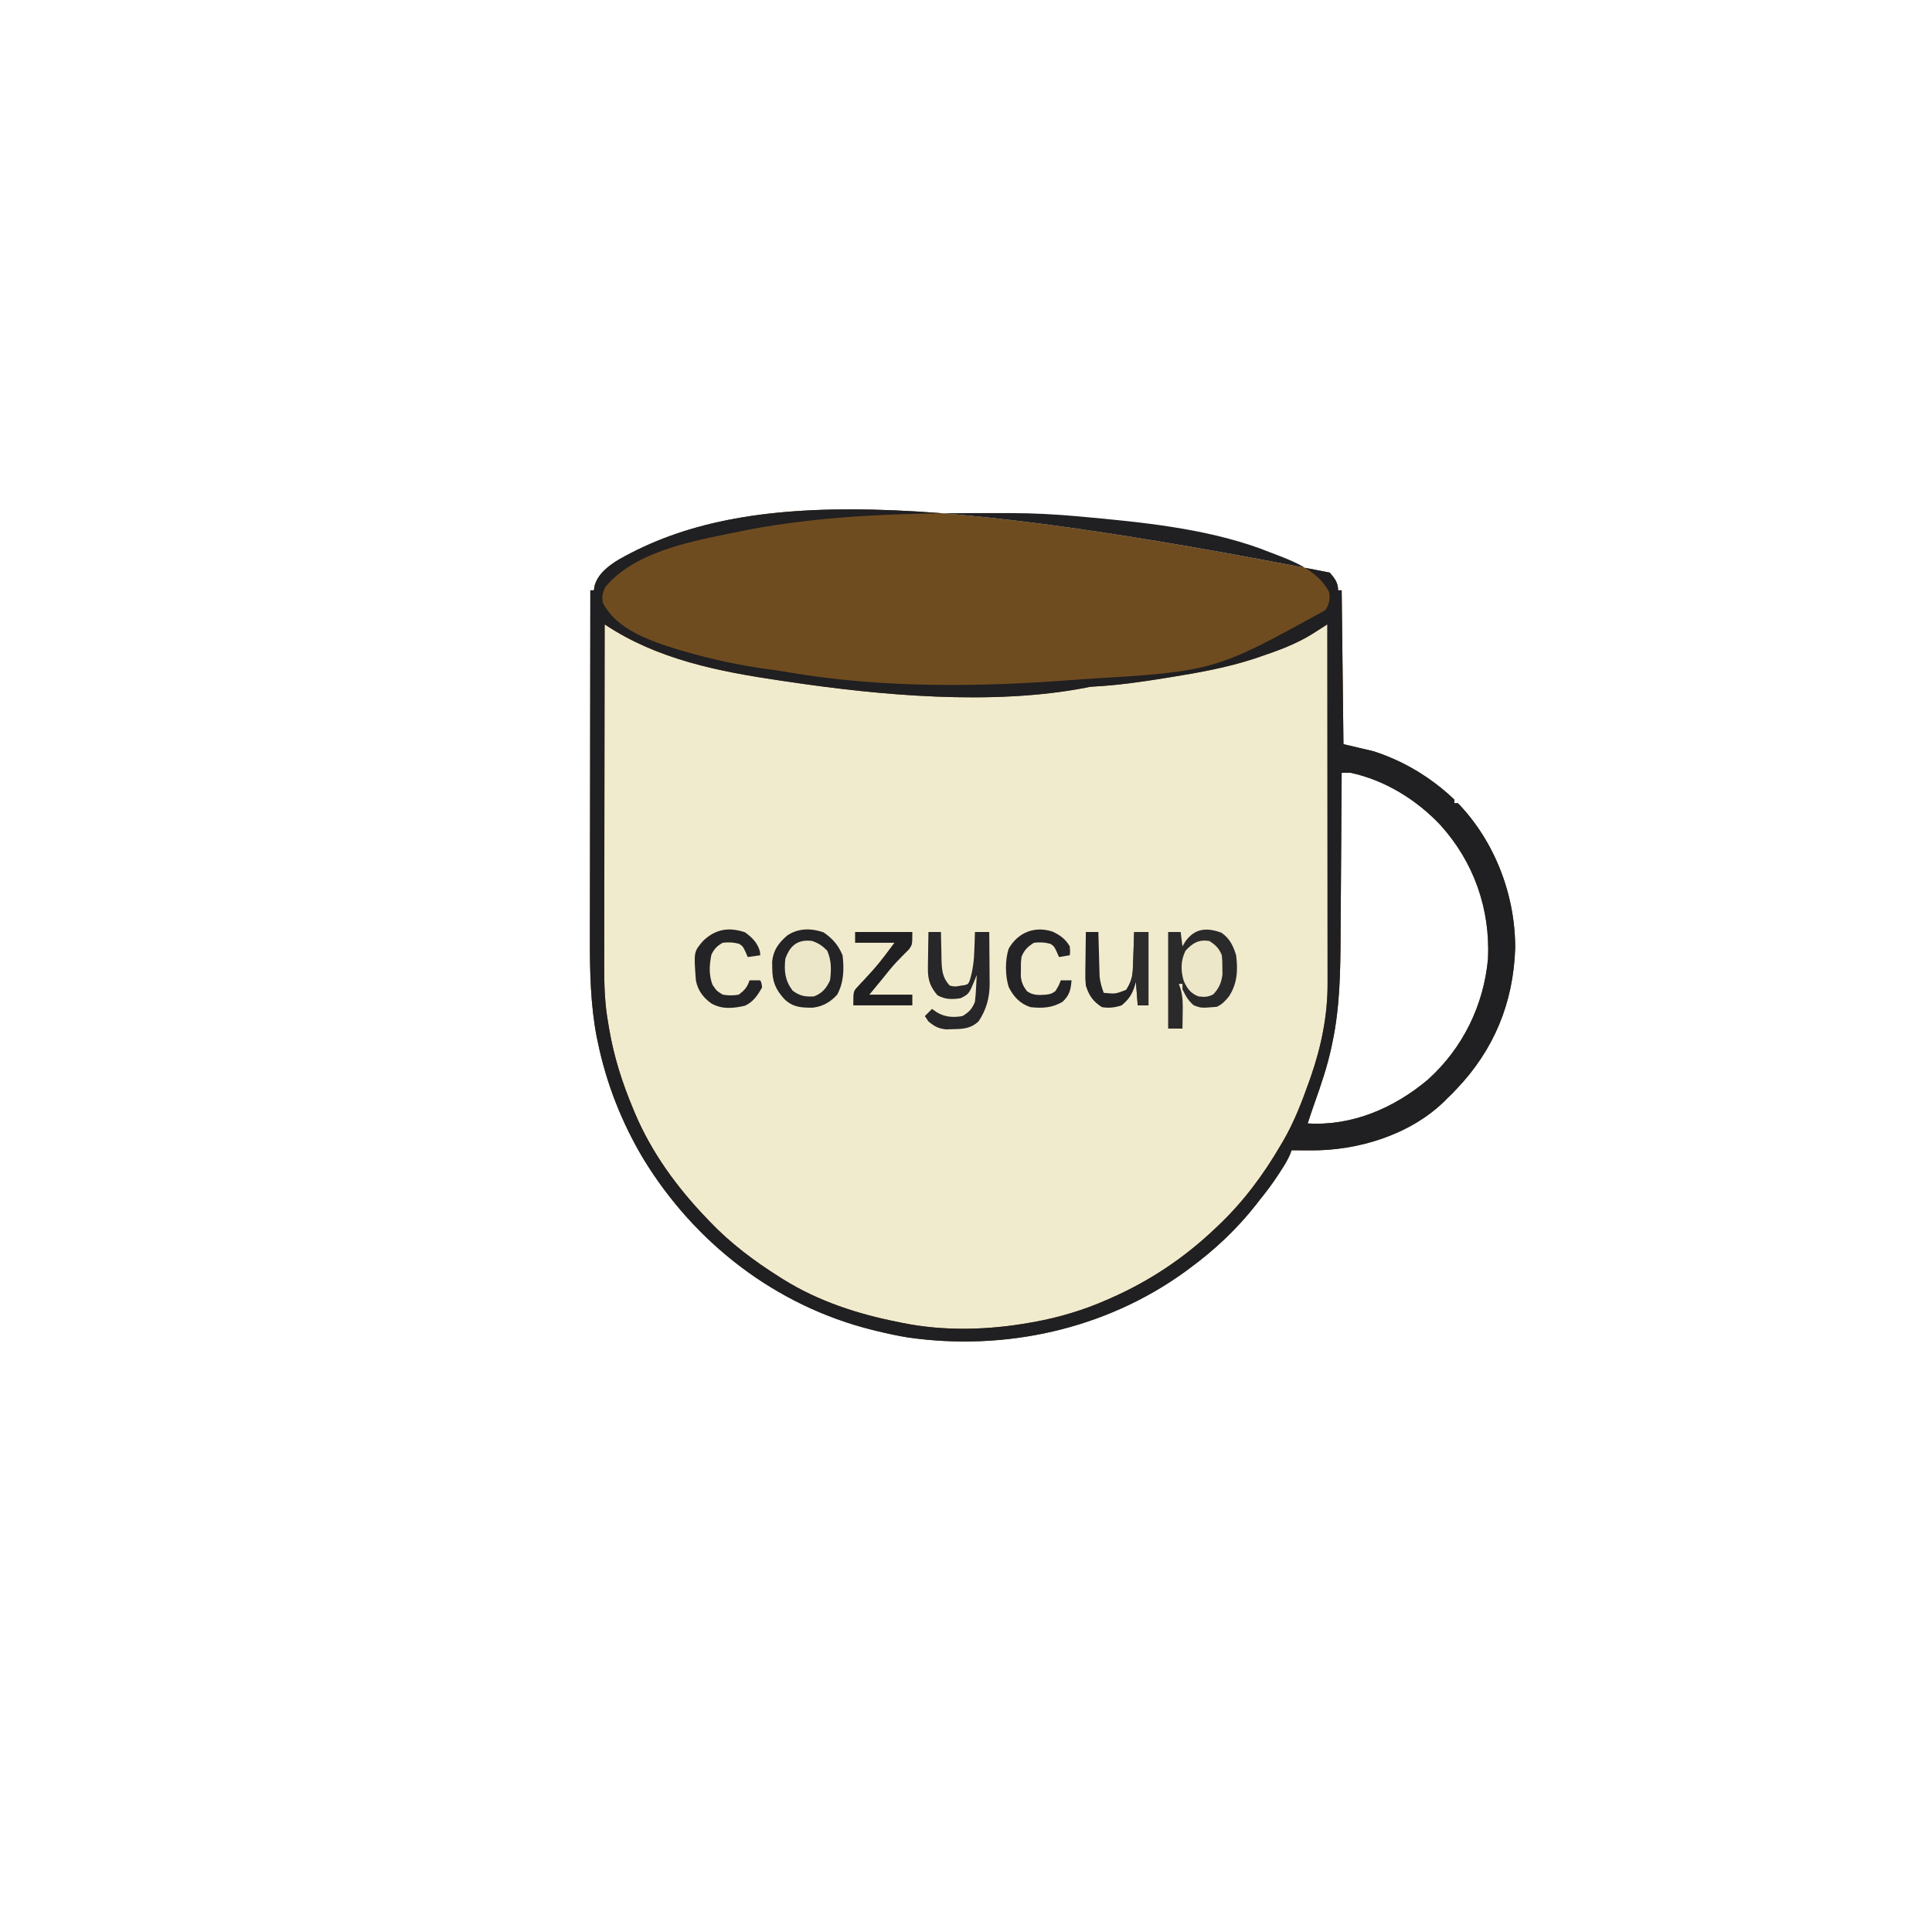
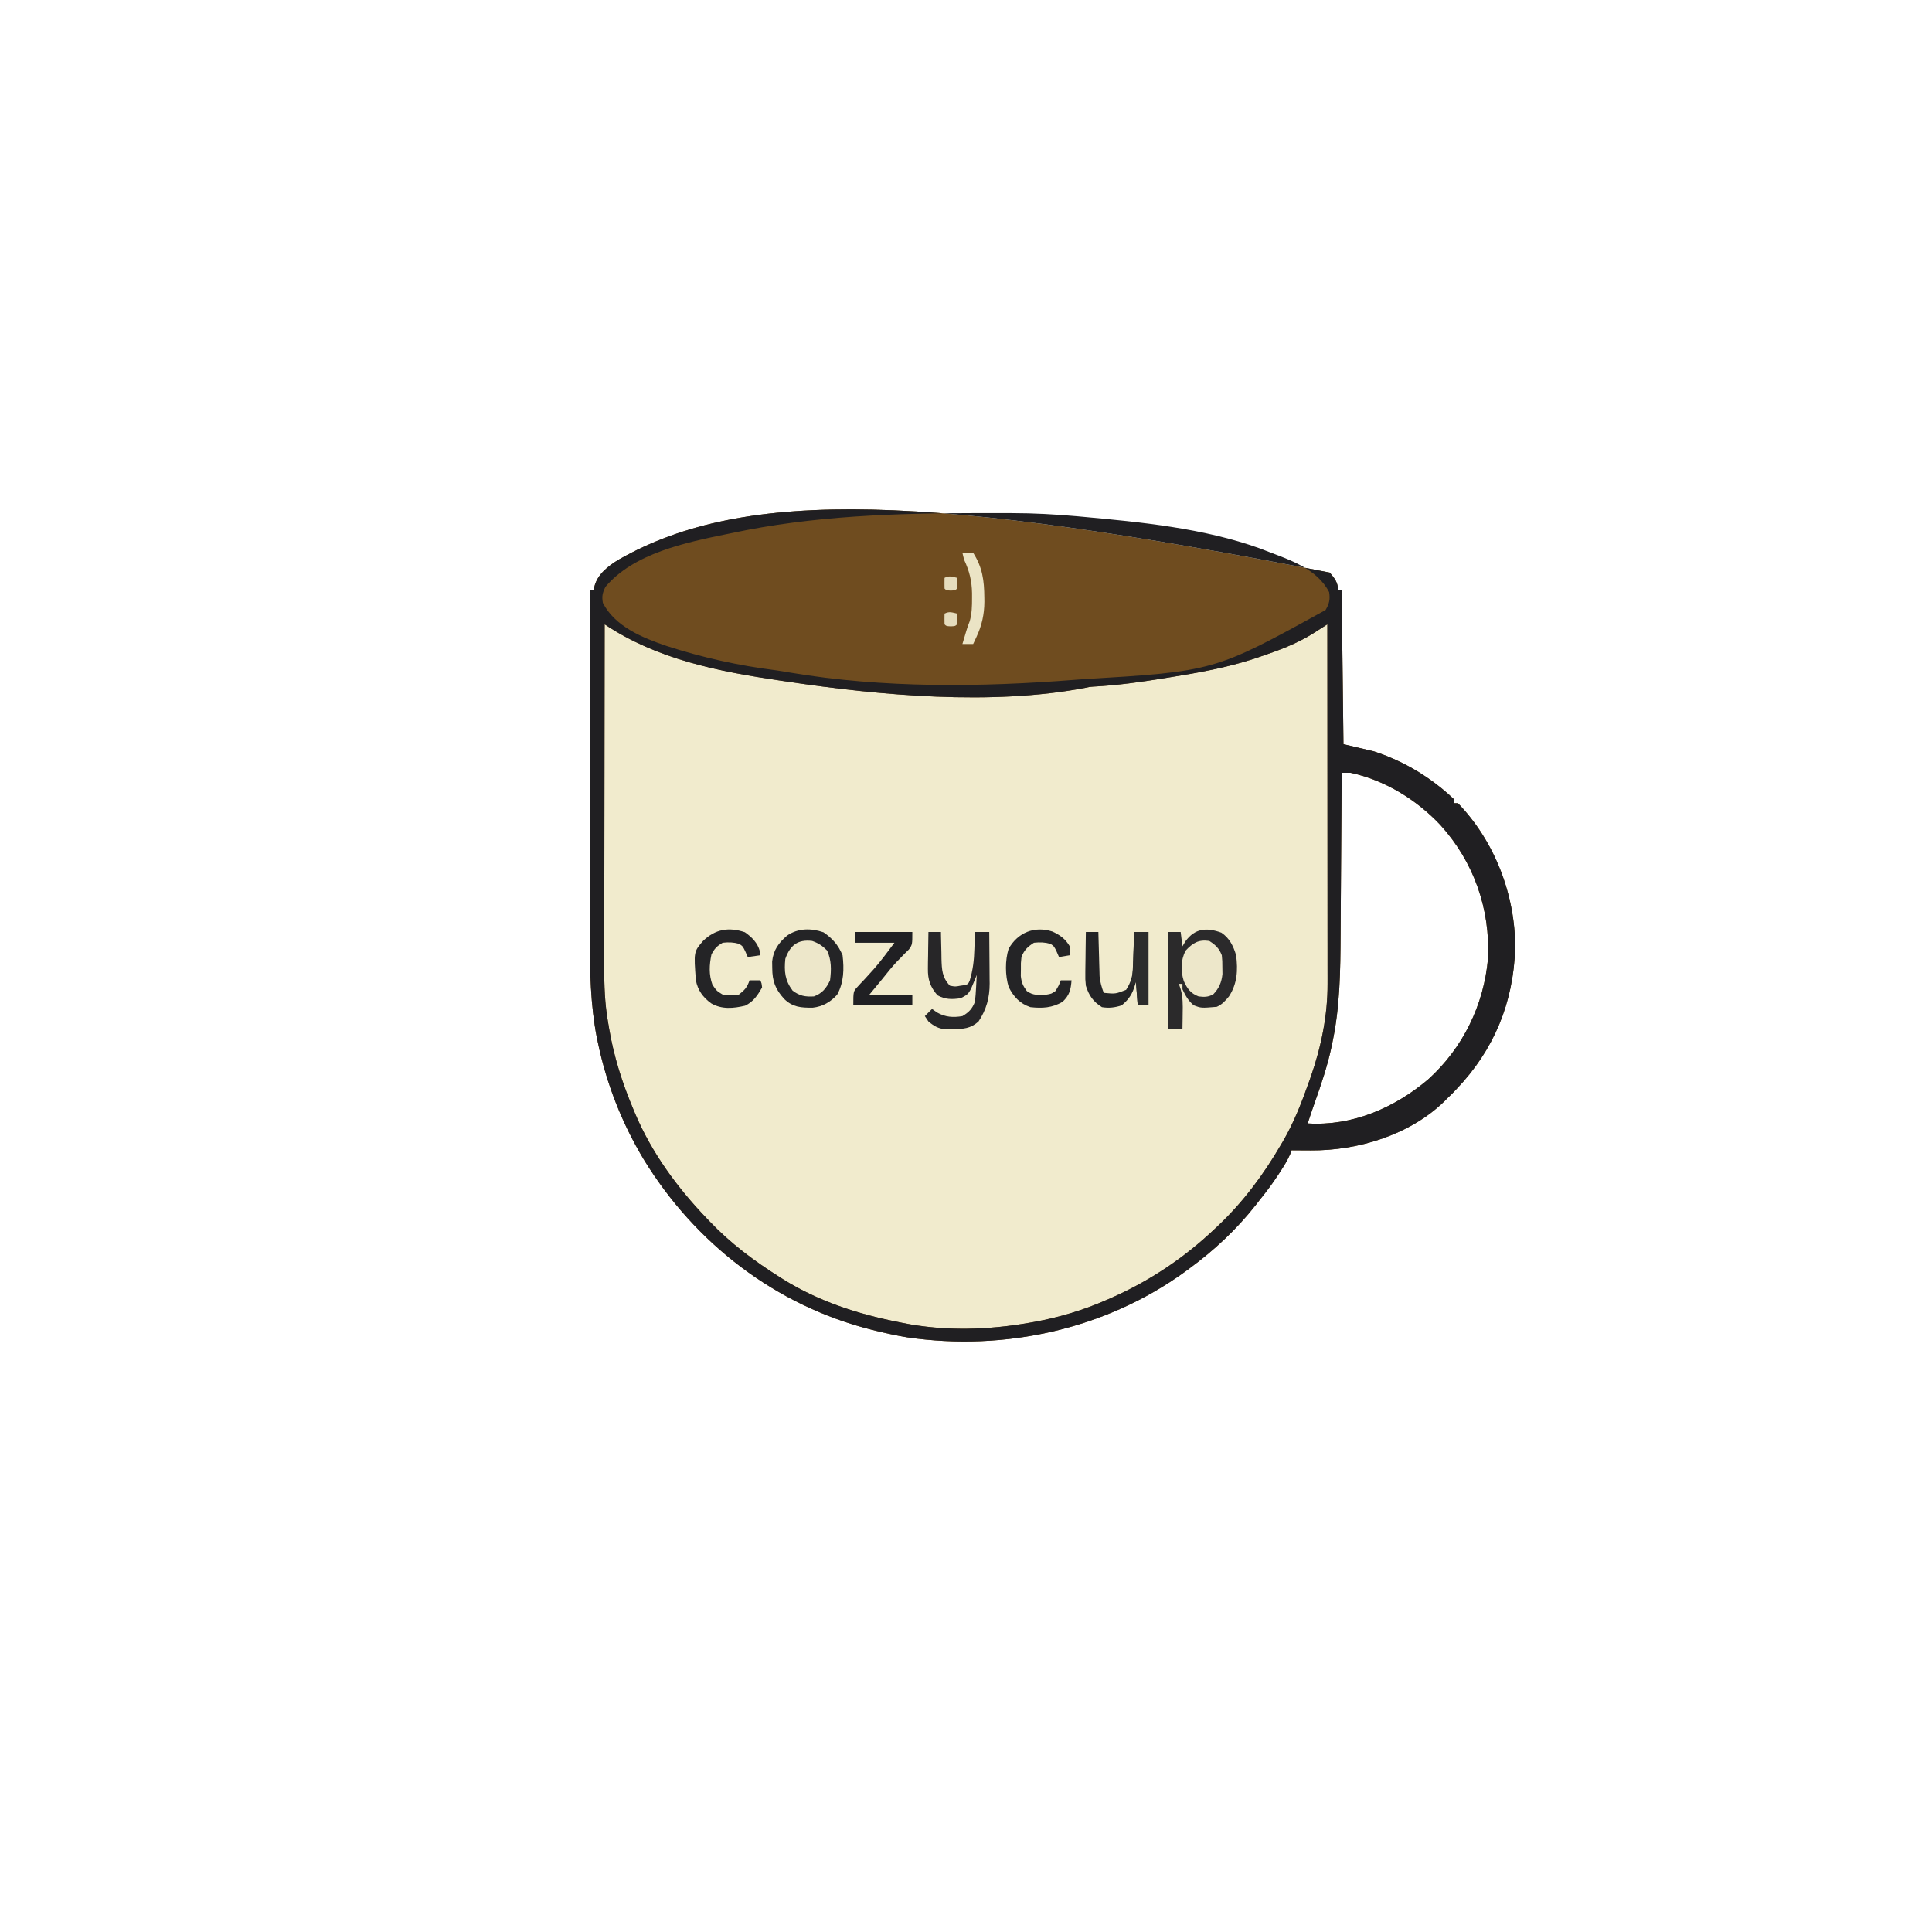
<svg xmlns="http://www.w3.org/2000/svg" version="1.1" width="1080" height="1080">
  <path d="M0 0 C2.759 3.186 4.664 5.635 4.664 9.922 C5.324 9.922 5.984 9.922 6.664 9.922 C6.994 38.302 7.324 66.682 7.664 95.922 C13.274 97.242 18.884 98.562 24.664 99.922 C27.999 101.05 31.095 102.145 34.289 103.547 C35.074 103.885 35.859 104.224 36.668 104.573 C48.609 109.922 60.237 117.828 69.664 126.922 C69.664 127.582 69.664 128.242 69.664 128.922 C70.324 128.922 70.984 128.922 71.664 128.922 C92.314 150.314 103.754 180.359 103.664 209.922 C102.667 240.488 91.825 266.844 70.664 288.922 C69.839 289.788 69.014 290.654 68.164 291.547 C67.339 292.331 66.514 293.114 65.664 293.922 C64.856 294.757 64.856 294.757 64.031 295.609 C44.711 314.399 15.623 323.208 -10.773 322.984 C-11.791 322.98 -12.809 322.975 -13.857 322.971 C-16.35 322.959 -18.843 322.943 -21.336 322.922 C-21.58 323.608 -21.823 324.293 -22.074 325 C-23.566 328.454 -25.475 331.532 -27.523 334.672 C-27.926 335.292 -28.328 335.911 -28.742 336.55 C-32.025 341.555 -35.553 346.283 -39.336 350.922 C-39.953 351.724 -40.571 352.525 -41.207 353.352 C-51.875 366.943 -64.423 378.723 -78.336 388.922 C-79.183 389.552 -80.03 390.183 -80.902 390.832 C-125.569 423.137 -181.737 435.364 -236.044 427.531 C-241.866 426.569 -247.605 425.321 -253.336 423.922 C-254.182 423.716 -255.028 423.51 -255.9 423.297 C-309.608 409.85 -354.78 374.985 -383.516 327.993 C-395.694 307.677 -404.336 285.743 -409.148 262.547 C-409.343 261.629 -409.538 260.711 -409.739 259.765 C-413.26 241.544 -413.633 222.888 -413.563 204.391 C-413.562 202.25 -413.563 200.108 -413.564 197.967 C-413.564 192.235 -413.553 186.503 -413.539 180.771 C-413.526 174.751 -413.525 168.73 -413.523 162.71 C-413.516 151.346 -413.5 139.982 -413.48 128.617 C-413.458 115.664 -413.447 102.711 -413.437 89.758 C-413.416 63.146 -413.381 36.534 -413.336 9.922 C-412.676 9.922 -412.016 9.922 -411.336 9.922 C-411.237 9.186 -411.137 8.45 -411.035 7.691 C-409.316 0.882 -403.269 -3.754 -397.481 -7.257 C-326.282 -47.831 -222.656 -43.609 0 0 Z M6.664 111.922 C6.661 112.487 6.657 113.053 6.654 113.635 C6.572 127.513 6.48 141.392 6.377 155.27 C6.327 161.982 6.281 168.693 6.242 175.405 C6.205 181.902 6.158 188.399 6.106 194.896 C6.088 197.355 6.073 199.813 6.061 202.272 C5.961 222.318 5.722 242.732 1.539 262.422 C1.332 263.433 1.124 264.443 0.911 265.484 C-1.376 276.033 -4.793 286.18 -8.419 296.332 C-9.78 300.177 -11.062 304.047 -12.336 307.922 C12.589 309.507 36.2 299.217 54.977 283.348 C74.413 265.804 86.142 241.793 88.477 215.734 C89.742 187.962 80.534 161.725 61.852 141.109 C48.572 127.001 30.779 115.977 11.664 111.922 C9.997 111.905 8.331 111.903 6.664 111.922 Z " fill="#F1EBCD" transform="translate(743.3359,320.0781)" />
  <path d="M0 0 C2.759 3.186 4.664 5.635 4.664 9.922 C5.324 9.922 5.984 9.922 6.664 9.922 C6.994 38.302 7.324 66.682 7.664 95.922 C13.274 97.242 18.884 98.562 24.664 99.922 C27.999 101.05 31.095 102.145 34.289 103.547 C35.074 103.885 35.859 104.224 36.668 104.573 C48.609 109.922 60.237 117.828 69.664 126.922 C69.664 127.582 69.664 128.242 69.664 128.922 C70.324 128.922 70.984 128.922 71.664 128.922 C92.314 150.314 103.754 180.359 103.664 209.922 C102.667 240.488 91.825 266.844 70.664 288.922 C69.839 289.788 69.014 290.654 68.164 291.547 C67.339 292.331 66.514 293.114 65.664 293.922 C64.856 294.757 64.856 294.757 64.031 295.609 C44.711 314.399 15.623 323.208 -10.773 322.984 C-11.791 322.98 -12.809 322.975 -13.857 322.971 C-16.35 322.959 -18.843 322.943 -21.336 322.922 C-21.58 323.608 -21.823 324.293 -22.074 325 C-23.566 328.454 -25.475 331.532 -27.523 334.672 C-27.926 335.292 -28.328 335.911 -28.742 336.55 C-32.025 341.555 -35.553 346.283 -39.336 350.922 C-39.953 351.724 -40.571 352.525 -41.207 353.352 C-51.875 366.943 -64.423 378.723 -78.336 388.922 C-79.183 389.552 -80.03 390.183 -80.902 390.832 C-125.569 423.137 -181.737 435.364 -236.044 427.531 C-241.866 426.569 -247.605 425.321 -253.336 423.922 C-254.182 423.716 -255.028 423.51 -255.9 423.297 C-309.608 409.85 -354.78 374.985 -383.516 327.993 C-395.694 307.677 -404.336 285.743 -409.148 262.547 C-409.343 261.629 -409.538 260.711 -409.739 259.765 C-413.26 241.544 -413.633 222.888 -413.563 204.391 C-413.562 202.25 -413.563 200.108 -413.564 197.967 C-413.564 192.235 -413.553 186.503 -413.539 180.771 C-413.526 174.751 -413.525 168.73 -413.523 162.71 C-413.516 151.346 -413.5 139.982 -413.48 128.617 C-413.458 115.664 -413.447 102.711 -413.437 89.758 C-413.416 63.146 -413.381 36.534 -413.336 9.922 C-412.676 9.922 -412.016 9.922 -411.336 9.922 C-411.237 9.186 -411.137 8.45 -411.035 7.691 C-409.316 0.882 -403.269 -3.754 -397.481 -7.257 C-326.282 -47.831 -222.656 -43.609 0 0 Z M-405.336 28.922 C-405.383 55.93 -405.418 82.939 -405.44 109.947 C-405.45 122.489 -405.464 135.03 -405.487 147.571 C-405.507 158.506 -405.52 169.442 -405.524 180.377 C-405.527 186.163 -405.533 191.949 -405.547 197.736 C-405.561 203.191 -405.565 208.646 -405.562 214.1 C-405.563 216.094 -405.567 218.088 -405.574 220.082 C-405.614 230.91 -405.271 241.238 -403.336 251.922 C-403.165 252.942 -402.993 253.963 -402.817 255.014 C-400.159 270.723 -395.491 285.253 -389.336 299.922 C-389.007 300.712 -388.679 301.502 -388.34 302.315 C-379.011 324.35 -364.828 343.727 -348.336 360.922 C-347.572 361.727 -347.572 361.727 -346.792 362.548 C-334.968 374.951 -321.816 384.808 -307.336 393.922 C-306.735 394.302 -306.134 394.682 -305.515 395.074 C-285.843 407.319 -263.953 414.465 -241.336 418.922 C-240.487 419.098 -239.639 419.275 -238.765 419.457 C-215.372 424.187 -190.544 423.438 -167.148 419.234 C-166.464 419.112 -165.779 418.991 -165.073 418.865 C-151.163 416.326 -137.723 412.315 -124.773 406.609 C-123.889 406.224 -123.005 405.839 -122.094 405.442 C-100.624 395.95 -81.365 383.097 -64.336 366.922 C-63.814 366.433 -63.292 365.943 -62.755 365.439 C-48.523 352.02 -37.169 336.795 -27.336 319.922 C-26.982 319.322 -26.628 318.723 -26.263 318.105 C-19.922 307.253 -15.498 295.756 -11.336 283.922 C-11.082 283.204 -10.828 282.485 -10.566 281.745 C-4.779 265.12 -1.151 247.501 -1.216 229.867 C-1.215 229.002 -1.214 228.137 -1.213 227.245 C-1.211 224.371 -1.217 221.497 -1.222 218.623 C-1.223 216.553 -1.223 214.482 -1.222 212.412 C-1.222 206.809 -1.228 201.207 -1.235 195.604 C-1.241 189.743 -1.241 183.881 -1.243 178.019 C-1.246 166.927 -1.254 155.835 -1.264 144.743 C-1.275 132.112 -1.281 119.481 -1.286 106.85 C-1.296 80.874 -1.314 54.898 -1.336 28.922 C-2.089 29.405 -2.843 29.888 -3.619 30.385 C-4.608 31.017 -5.597 31.65 -6.616 32.301 C-7.597 32.928 -8.577 33.556 -9.587 34.202 C-18.816 39.976 -28.939 43.637 -39.211 47.109 C-40.626 47.591 -40.626 47.591 -42.069 48.082 C-57.539 53.154 -73.423 55.974 -89.461 58.547 C-90.401 58.7 -91.341 58.853 -92.31 59.01 C-105.62 61.167 -118.86 63.045 -132.339 63.736 C-134.4 63.89 -134.4 63.89 -136.641 64.406 C-188.797 74.382 -251.144 68.711 -303.336 60.922 C-304.552 60.744 -305.769 60.566 -307.022 60.383 C-341.385 55.321 -376.038 48.581 -405.336 28.922 Z M6.664 111.922 C6.661 112.487 6.657 113.053 6.654 113.635 C6.572 127.513 6.48 141.392 6.377 155.27 C6.327 161.982 6.281 168.693 6.242 175.405 C6.205 181.902 6.158 188.399 6.106 194.896 C6.088 197.355 6.073 199.813 6.061 202.272 C5.961 222.318 5.722 242.732 1.539 262.422 C1.332 263.433 1.124 264.443 0.911 265.484 C-1.376 276.033 -4.793 286.18 -8.419 296.332 C-9.78 300.177 -11.062 304.047 -12.336 307.922 C12.589 309.507 36.2 299.217 54.977 283.348 C74.413 265.804 86.142 241.793 88.477 215.734 C89.742 187.962 80.534 161.725 61.852 141.109 C48.572 127.001 30.779 115.977 11.664 111.922 C9.997 111.905 8.331 111.903 6.664 111.922 Z " fill="#6F4C1F" transform="translate(743.3359,320.0781)" />
  <path d="M0 0 C2.759 3.186 4.664 5.635 4.664 9.922 C5.324 9.922 5.984 9.922 6.664 9.922 C6.994 38.302 7.324 66.682 7.664 95.922 C13.274 97.242 18.884 98.562 24.664 99.922 C27.999 101.05 31.095 102.145 34.289 103.547 C35.074 103.885 35.859 104.224 36.668 104.573 C48.609 109.922 60.237 117.828 69.664 126.922 C69.664 127.582 69.664 128.242 69.664 128.922 C70.324 128.922 70.984 128.922 71.664 128.922 C92.314 150.314 103.754 180.359 103.664 209.922 C102.667 240.488 91.825 266.844 70.664 288.922 C69.839 289.788 69.014 290.654 68.164 291.547 C67.339 292.331 66.514 293.114 65.664 293.922 C64.856 294.757 64.856 294.757 64.031 295.609 C44.711 314.399 15.623 323.208 -10.773 322.984 C-11.791 322.98 -12.809 322.975 -13.857 322.971 C-16.35 322.959 -18.843 322.943 -21.336 322.922 C-21.58 323.608 -21.823 324.293 -22.074 325 C-23.566 328.454 -25.475 331.532 -27.523 334.672 C-27.926 335.292 -28.328 335.911 -28.742 336.55 C-32.025 341.555 -35.553 346.283 -39.336 350.922 C-39.953 351.724 -40.571 352.525 -41.207 353.352 C-51.875 366.943 -64.423 378.723 -78.336 388.922 C-79.183 389.552 -80.03 390.183 -80.902 390.832 C-125.569 423.137 -181.737 435.364 -236.044 427.531 C-241.866 426.569 -247.605 425.321 -253.336 423.922 C-254.182 423.716 -255.028 423.51 -255.9 423.297 C-309.608 409.85 -354.78 374.985 -383.516 327.993 C-395.694 307.677 -404.336 285.743 -409.148 262.547 C-409.343 261.629 -409.538 260.711 -409.739 259.765 C-413.26 241.544 -413.633 222.888 -413.563 204.391 C-413.562 202.25 -413.563 200.108 -413.564 197.967 C-413.564 192.235 -413.553 186.503 -413.539 180.771 C-413.526 174.751 -413.525 168.73 -413.523 162.71 C-413.516 151.346 -413.5 139.982 -413.48 128.617 C-413.458 115.664 -413.447 102.711 -413.437 89.758 C-413.416 63.146 -413.381 36.534 -413.336 9.922 C-412.676 9.922 -412.016 9.922 -411.336 9.922 C-411.237 9.186 -411.137 8.45 -411.035 7.691 C-409.316 0.882 -403.269 -3.754 -397.481 -7.257 C-326.282 -47.831 -222.656 -43.609 0 0 Z M-334.336 -22.078 C-335.218 -21.898 -336.101 -21.718 -337.01 -21.533 C-359.854 -16.865 -389.18 -10.801 -404.898 7.984 C-406.57 11.4 -406.961 13.171 -406.336 16.922 C-399.555 30.202 -384.049 36.496 -370.677 41.027 C-350.773 47.466 -330.57 51.971 -309.825 54.578 C-307.055 54.961 -304.306 55.429 -301.551 55.906 C-249.576 64.701 -194.711 64.023 -142.336 59.922 C-141.043 59.825 -139.75 59.729 -138.417 59.629 C-64.466 55.196 -64.466 55.196 -2.336 20.922 C-0.267 17.39 0.297 15.039 -0.336 10.922 C-7.154 -2.257 -22.374 -7.093 -35.336 -12.078 C-37.125 -12.774 -37.125 -12.774 -38.949 -13.484 C-70.679 -24.903 -105.567 -28.237 -138.957 -31.281 C-140.043 -31.381 -140.043 -31.381 -141.151 -31.483 C-153.295 -32.557 -165.386 -33.234 -177.578 -33.246 C-178.889 -33.25 -180.199 -33.255 -181.549 -33.259 C-185.77 -33.271 -189.99 -33.269 -194.211 -33.266 C-194.933 -33.265 -195.656 -33.265 -196.4 -33.264 C-242.559 -33.231 -289.03 -31.793 -334.336 -22.078 Z M-405.336 28.922 C-405.383 55.93 -405.418 82.939 -405.44 109.947 C-405.45 122.489 -405.464 135.03 -405.487 147.571 C-405.507 158.506 -405.52 169.442 -405.524 180.377 C-405.527 186.163 -405.533 191.949 -405.547 197.736 C-405.561 203.191 -405.565 208.646 -405.562 214.1 C-405.563 216.094 -405.567 218.088 -405.574 220.082 C-405.614 230.91 -405.271 241.238 -403.336 251.922 C-403.165 252.942 -402.993 253.963 -402.817 255.014 C-400.159 270.723 -395.491 285.253 -389.336 299.922 C-389.007 300.712 -388.679 301.502 -388.34 302.315 C-379.011 324.35 -364.828 343.727 -348.336 360.922 C-347.572 361.727 -347.572 361.727 -346.792 362.548 C-334.968 374.951 -321.816 384.808 -307.336 393.922 C-306.735 394.302 -306.134 394.682 -305.515 395.074 C-285.843 407.319 -263.953 414.465 -241.336 418.922 C-240.487 419.098 -239.639 419.275 -238.765 419.457 C-215.372 424.187 -190.544 423.438 -167.148 419.234 C-166.464 419.112 -165.779 418.991 -165.073 418.865 C-151.163 416.326 -137.723 412.315 -124.773 406.609 C-123.889 406.224 -123.005 405.839 -122.094 405.442 C-100.624 395.95 -81.365 383.097 -64.336 366.922 C-63.814 366.433 -63.292 365.943 -62.755 365.439 C-48.523 352.02 -37.169 336.795 -27.336 319.922 C-26.982 319.322 -26.628 318.723 -26.263 318.105 C-19.922 307.253 -15.498 295.756 -11.336 283.922 C-11.082 283.204 -10.828 282.485 -10.566 281.745 C-4.779 265.12 -1.151 247.501 -1.216 229.867 C-1.215 229.002 -1.214 228.137 -1.213 227.245 C-1.211 224.371 -1.217 221.497 -1.222 218.623 C-1.223 216.553 -1.223 214.482 -1.222 212.412 C-1.222 206.809 -1.228 201.207 -1.235 195.604 C-1.241 189.743 -1.241 183.881 -1.243 178.019 C-1.246 166.927 -1.254 155.835 -1.264 144.743 C-1.275 132.112 -1.281 119.481 -1.286 106.85 C-1.296 80.874 -1.314 54.898 -1.336 28.922 C-2.089 29.405 -2.843 29.888 -3.619 30.385 C-4.608 31.017 -5.597 31.65 -6.616 32.301 C-7.597 32.928 -8.577 33.556 -9.587 34.202 C-18.816 39.976 -28.939 43.637 -39.211 47.109 C-40.626 47.591 -40.626 47.591 -42.069 48.082 C-57.539 53.154 -73.423 55.974 -89.461 58.547 C-90.401 58.7 -91.341 58.853 -92.31 59.01 C-105.62 61.167 -118.86 63.045 -132.339 63.736 C-134.4 63.89 -134.4 63.89 -136.641 64.406 C-188.797 74.382 -251.144 68.711 -303.336 60.922 C-304.552 60.744 -305.769 60.566 -307.022 60.383 C-341.385 55.321 -376.038 48.581 -405.336 28.922 Z M6.664 111.922 C6.661 112.487 6.657 113.053 6.654 113.635 C6.572 127.513 6.48 141.392 6.377 155.27 C6.327 161.982 6.281 168.693 6.242 175.405 C6.205 181.902 6.158 188.399 6.106 194.896 C6.088 197.355 6.073 199.813 6.061 202.272 C5.961 222.318 5.722 242.732 1.539 262.422 C1.332 263.433 1.124 264.443 0.911 265.484 C-1.376 276.033 -4.793 286.18 -8.419 296.332 C-9.78 300.177 -11.062 304.047 -12.336 307.922 C12.589 309.507 36.2 299.217 54.977 283.348 C74.413 265.804 86.142 241.793 88.477 215.734 C89.742 187.962 80.534 161.725 61.852 141.109 C48.572 127.001 30.779 115.977 11.664 111.922 C9.997 111.905 8.331 111.903 6.664 111.922 Z " fill="#201F22" transform="translate(743.3359,320.0781)" />
  <path d="M0 0 C4.563 3.064 6.72 7.458 8.25 12.625 C9.32 20.912 8.912 28.519 4.25 35.625 C2.108 38.196 0.495 40.067 -2.562 41.438 C-11.297 42.186 -11.297 42.186 -15.5 40.562 C-18.606 37.888 -19.966 35.326 -21.75 31.625 C-21.75 30.635 -21.75 29.645 -21.75 28.625 C-22.41 28.625 -23.07 28.625 -23.75 28.625 C-23.423 29.585 -23.095 30.546 -22.758 31.535 C-21.466 36.057 -21.527 40.393 -21.625 45.062 C-21.634 45.889 -21.643 46.716 -21.652 47.568 C-21.676 49.587 -21.712 51.606 -21.75 53.625 C-24.39 53.625 -27.03 53.625 -29.75 53.625 C-29.75 35.805 -29.75 17.985 -29.75 -0.375 C-27.44 -0.375 -25.13 -0.375 -22.75 -0.375 C-22.42 2.265 -22.09 4.905 -21.75 7.625 C-21.193 6.697 -20.636 5.769 -20.062 4.812 C-14.743 -2.519 -8.14 -2.985 0 0 Z " fill="#2B2A2B" transform="translate(682.75,521.375)" />
  <path d="M0 0 C5.11 3.528 8.206 7.091 10.625 12.812 C11.535 20.499 11.365 27.955 7.625 34.812 C3.909 38.966 -0.507 41.491 -6.059 42.113 C-12.483 42.141 -17.171 41.939 -21.996 37.23 C-26.964 31.762 -28.663 27.354 -28.688 19.875 C-28.704 18.69 -28.721 17.506 -28.738 16.285 C-28.074 9.932 -25.137 5.91 -20.375 1.812 C-14.259 -2.411 -6.865 -2.416 0 0 Z " fill="#242426" transform="translate(460.375,521.1875)" />
  <path d="M0 0 C2.31 0 4.62 0 7 0 C7.014 1.043 7.014 1.043 7.028 2.108 C7.082 5.281 7.166 8.453 7.25 11.625 C7.264 12.719 7.278 13.814 7.293 14.941 C7.48 21.128 7.634 25.403 12 30 C15 30.583 15 30.583 18 30 C18.687 29.906 19.373 29.813 20.081 29.717 C22.133 29.177 22.133 29.177 23.023 27.305 C24.881 21.311 25.527 15.697 25.688 9.438 C25.722 8.524 25.756 7.611 25.791 6.67 C25.872 4.447 25.942 2.224 26 0 C28.64 0 31.28 0 34 0 C34.05 4.838 34.086 9.676 34.11 14.514 C34.12 16.157 34.133 17.8 34.151 19.443 C34.175 21.816 34.187 24.189 34.195 26.562 C34.206 27.287 34.216 28.011 34.227 28.757 C34.228 36.699 32.422 43.367 28 50 C23.594 54.005 19.5 54.203 13.688 54.312 C12.392 54.35 11.096 54.387 9.762 54.426 C5.412 53.933 3.358 52.753 0 50 C-0.66 49.01 -1.32 48.02 -2 47 C-0.68 45.68 0.64 44.36 2 43 C2.949 43.66 3.897 44.32 4.875 45 C9.457 47.608 13.845 47.874 19 47 C22.641 44.876 24.485 42.885 26 39 C26.294 36.392 26.506 33.865 26.625 31.25 C26.664 30.553 26.702 29.855 26.742 29.137 C26.836 27.425 26.919 25.712 27 24 C26.769 24.603 26.539 25.207 26.301 25.828 C22.701 34.649 22.701 34.649 18 37 C13.188 37.754 9.369 37.757 5.062 35.375 C1.013 30.712 -0.381 26.644 -0.293 20.508 C-0.283 19.309 -0.274 18.11 -0.264 16.875 C-0.239 15.637 -0.213 14.4 -0.188 13.125 C-0.174 11.864 -0.16 10.604 -0.146 9.305 C-0.111 6.203 -0.062 3.102 0 0 Z " fill="#272628" transform="translate(519,521)" />
  <path d="M0 0 C2.31 0 4.62 0 7 0 C7.02 0.817 7.04 1.634 7.06 2.475 C7.156 6.192 7.265 9.908 7.375 13.625 C7.406 14.91 7.437 16.195 7.469 17.52 C7.507 18.763 7.546 20.007 7.586 21.289 C7.617 22.431 7.649 23.572 7.681 24.749 C8.009 28.093 8.817 30.865 10 34 C16.586 34.633 16.586 34.633 22.5 32.312 C25.33 27.95 26.255 24.22 26.414 19.043 C26.453 17.931 26.491 16.819 26.531 15.674 C26.562 14.523 26.593 13.373 26.625 12.188 C26.664 11.018 26.702 9.848 26.742 8.643 C26.836 5.762 26.922 2.881 27 0 C29.64 0 32.28 0 35 0 C35 13.53 35 27.06 35 41 C33.02 41 31.04 41 29 41 C28.505 34.565 28.505 34.565 28 28 C27.608 29.217 27.216 30.434 26.812 31.688 C25.297 35.737 23.374 38.216 20 41 C16.26 42.247 12.878 42.639 9 42 C4.071 38.931 1.701 35.461 0 30 C-0.341 26.451 -0.341 26.451 -0.293 22.754 C-0.289 22.098 -0.284 21.442 -0.28 20.766 C-0.263 18.698 -0.226 16.631 -0.188 14.562 C-0.172 13.149 -0.159 11.736 -0.146 10.322 C-0.114 6.881 -0.062 3.441 0 0 Z " fill="#232325" transform="translate(607,521)" />
  <path d="M0 0 C10.56 0 21.12 0 32 0 C32 7 32 7 30.129 9.703 C29.282 10.544 28.435 11.384 27.562 12.25 C26.652 13.187 25.742 14.124 24.805 15.09 C24.336 15.568 23.868 16.046 23.386 16.539 C20.43 19.656 17.8 23.053 15.105 26.395 C12.767 29.288 10.381 32.142 8 35 C15.92 35 23.84 35 32 35 C32 36.98 32 38.96 32 41 C21.11 41 10.22 41 -1 41 C-1 33.13 -1 33.13 1.492 30.492 C2.028 29.904 2.564 29.315 3.116 28.709 C3.697 28.104 4.277 27.499 4.875 26.875 C6.067 25.572 7.256 24.266 8.441 22.957 C9.337 21.976 9.337 21.976 10.25 20.975 C14.462 16.221 18.183 11.071 22 6 C14.74 6 7.48 6 0 6 C0 4.02 0 2.04 0 0 Z " fill="#202023" transform="translate(478,521)" />
  <path d="M0 0 C3.621 1.278 5.664 2.664 8.375 5.375 C10.839 10.872 10.747 16.073 10 22 C7.931 26.444 5.629 29.251 1 31 C-3.846 31.291 -7.05 30.728 -10.938 27.75 C-15.206 22.059 -15.718 16.986 -15 10 C-12.348 2.463 -8.067 -0.991 0 0 Z " fill="#EDE7CA" transform="translate(454,526)" />
  <path d="M0 0 C4.05 2.893 7.043 5.817 8.438 10.75 C8.499 11.451 8.561 12.152 8.625 12.875 C6.315 13.205 4.005 13.535 1.625 13.875 C1.212 12.926 0.8 11.977 0.375 11 C-1.087 7.92 -1.087 7.92 -3.125 6.5 C-6.394 5.592 -8.996 5.519 -12.375 5.875 C-15.594 7.735 -17.028 9.18 -18.688 12.5 C-19.879 18.349 -20.183 23.653 -18.125 29.312 C-15.81 32.748 -15.81 32.748 -12.375 34.875 C-9.265 35.4 -6.477 35.478 -3.375 34.875 C-0.093 32.345 1.317 30.798 2.625 26.875 C4.605 26.875 6.585 26.875 8.625 26.875 C9.375 28.5 9.375 28.5 9.625 30.875 C7.086 35.319 4.776 38.853 0.125 41.062 C-6.426 42.583 -12.814 43.237 -18.812 39.75 C-23.375 36.45 -26.325 32.443 -27.375 26.875 C-28.572 10.943 -28.572 10.943 -23.375 4.875 C-16.474 -1.768 -9.018 -3.006 0 0 Z " fill="#242426" transform="translate(416.375,521.125)" />
  <path d="M0 0 C4.267 1.935 7.313 4.143 9.727 8.266 C9.977 11.078 9.977 11.078 9.727 13.266 C7.747 13.596 5.767 13.926 3.727 14.266 C3.314 13.317 2.902 12.368 2.477 11.391 C1.015 8.311 1.015 8.311 -1.023 6.891 C-4.293 5.983 -6.894 5.91 -10.273 6.266 C-13.794 8.456 -15.792 10.417 -17.273 14.266 C-17.628 17.602 -17.628 17.602 -17.586 21.203 C-17.603 22.408 -17.619 23.614 -17.637 24.855 C-17.248 28.5 -16.439 30.35 -14.273 33.266 C-10.849 35.834 -7.429 35.557 -3.273 35.266 C-0.496 34.788 -0.496 34.788 1.727 33.266 C3.569 30.249 3.569 30.249 4.727 27.266 C6.707 27.266 8.687 27.266 10.727 27.266 C10.314 32.528 9.607 35.589 5.727 39.266 C-0.079 42.701 -5.617 42.991 -12.273 42.266 C-18.086 40.328 -21.637 36.51 -24.387 31.059 C-26.425 24.638 -26.471 16.041 -24.434 9.617 C-19.258 0.52 -9.969 -3.22 0 0 Z " fill="#242426" transform="translate(588.2734,520.7344)" />
  <path d="M0 0 C3.485 2.218 5.525 4.159 7 8 C7.301 11.242 7.301 11.242 7.312 14.875 C7.329 16.069 7.346 17.262 7.363 18.492 C6.882 23.137 5.441 26.509 2.188 29.875 C-0.777 31.4 -2.702 31.404 -6 31 C-10.455 29.303 -12.369 26.588 -14.27 22.383 C-16.068 16.517 -15.973 11.018 -13.312 5.5 C-9.279 1.139 -6.054 -0.883 0 0 Z " fill="#EDE7CA" transform="translate(676,526)" />
+   <path d="M0 0 C1.98 0 3.96 0 6 0 C11.237 8.204 12.168 15.462 12.25 25.062 C12.264 26.196 12.264 26.196 12.278 27.353 C12.239 34.379 10.878 40.593 7.875 47 C7.522 47.763 7.169 48.526 6.805 49.312 C6.539 49.869 6.274 50.426 6 51 C4.02 51 2.04 51 0 51 C0.457 49.458 0.916 47.916 1.375 46.375 C1.63 45.516 1.885 44.658 2.148 43.773 C3 41 3 41 4.078 38.27 C5.308 33.909 5.382 29.824 5.375 25.312 C5.376 23.982 5.376 23.982 5.377 22.625 C5.261 15.733 3.907 10.258 1 4 C0.635 2.675 0.29 1.343 0 0 Z " fill="#EBE4C5" transform="translate(538,309)" />
  <path d="M0 0 C2.64 0 5.28 0 8 0 C8 13.53 8 27.06 8 41 C6.02 41 4.04 41 2 41 C1.67 36.71 1.34 32.42 1 28 C0.01 28.66 -0.98 29.32 -2 30 C-1.842 29.298 -1.683 28.596 -1.52 27.872 C-0.981 24.896 -0.792 22.065 -0.684 19.043 C-0.621 17.375 -0.621 17.375 -0.557 15.674 C-0.517 14.523 -0.478 13.373 -0.438 12.188 C-0.394 11.018 -0.351 9.848 -0.307 8.643 C-0.201 5.762 -0.099 2.881 0 0 Z " fill="#2C2C2C" transform="translate(634,521)" />
+   <path d="M0 0 C0.043 2 0.041 4 0 6 C-1 7 -1 7 -3.5 7.125 C-6 7 -6 7 -7 6 C-7.041 4 -7.043 2 -7 0 C-4.333 -1.333 -2.833 -0.671 0 0 Z " fill="#E5DCBD" transform="translate(535,343)" />
+   <path d="M0 0 C0.043 2 0.041 4 0 6 C-1 7 -1 7 -3.5 7.125 C-6 7 -6 7 -7 6 C-7.041 4 -7.043 2 -7 0 C-4.333 -1.333 -2.833 -0.671 0 0 Z " fill="#E5DCBD" transform="translate(535,323)" />
</svg>
